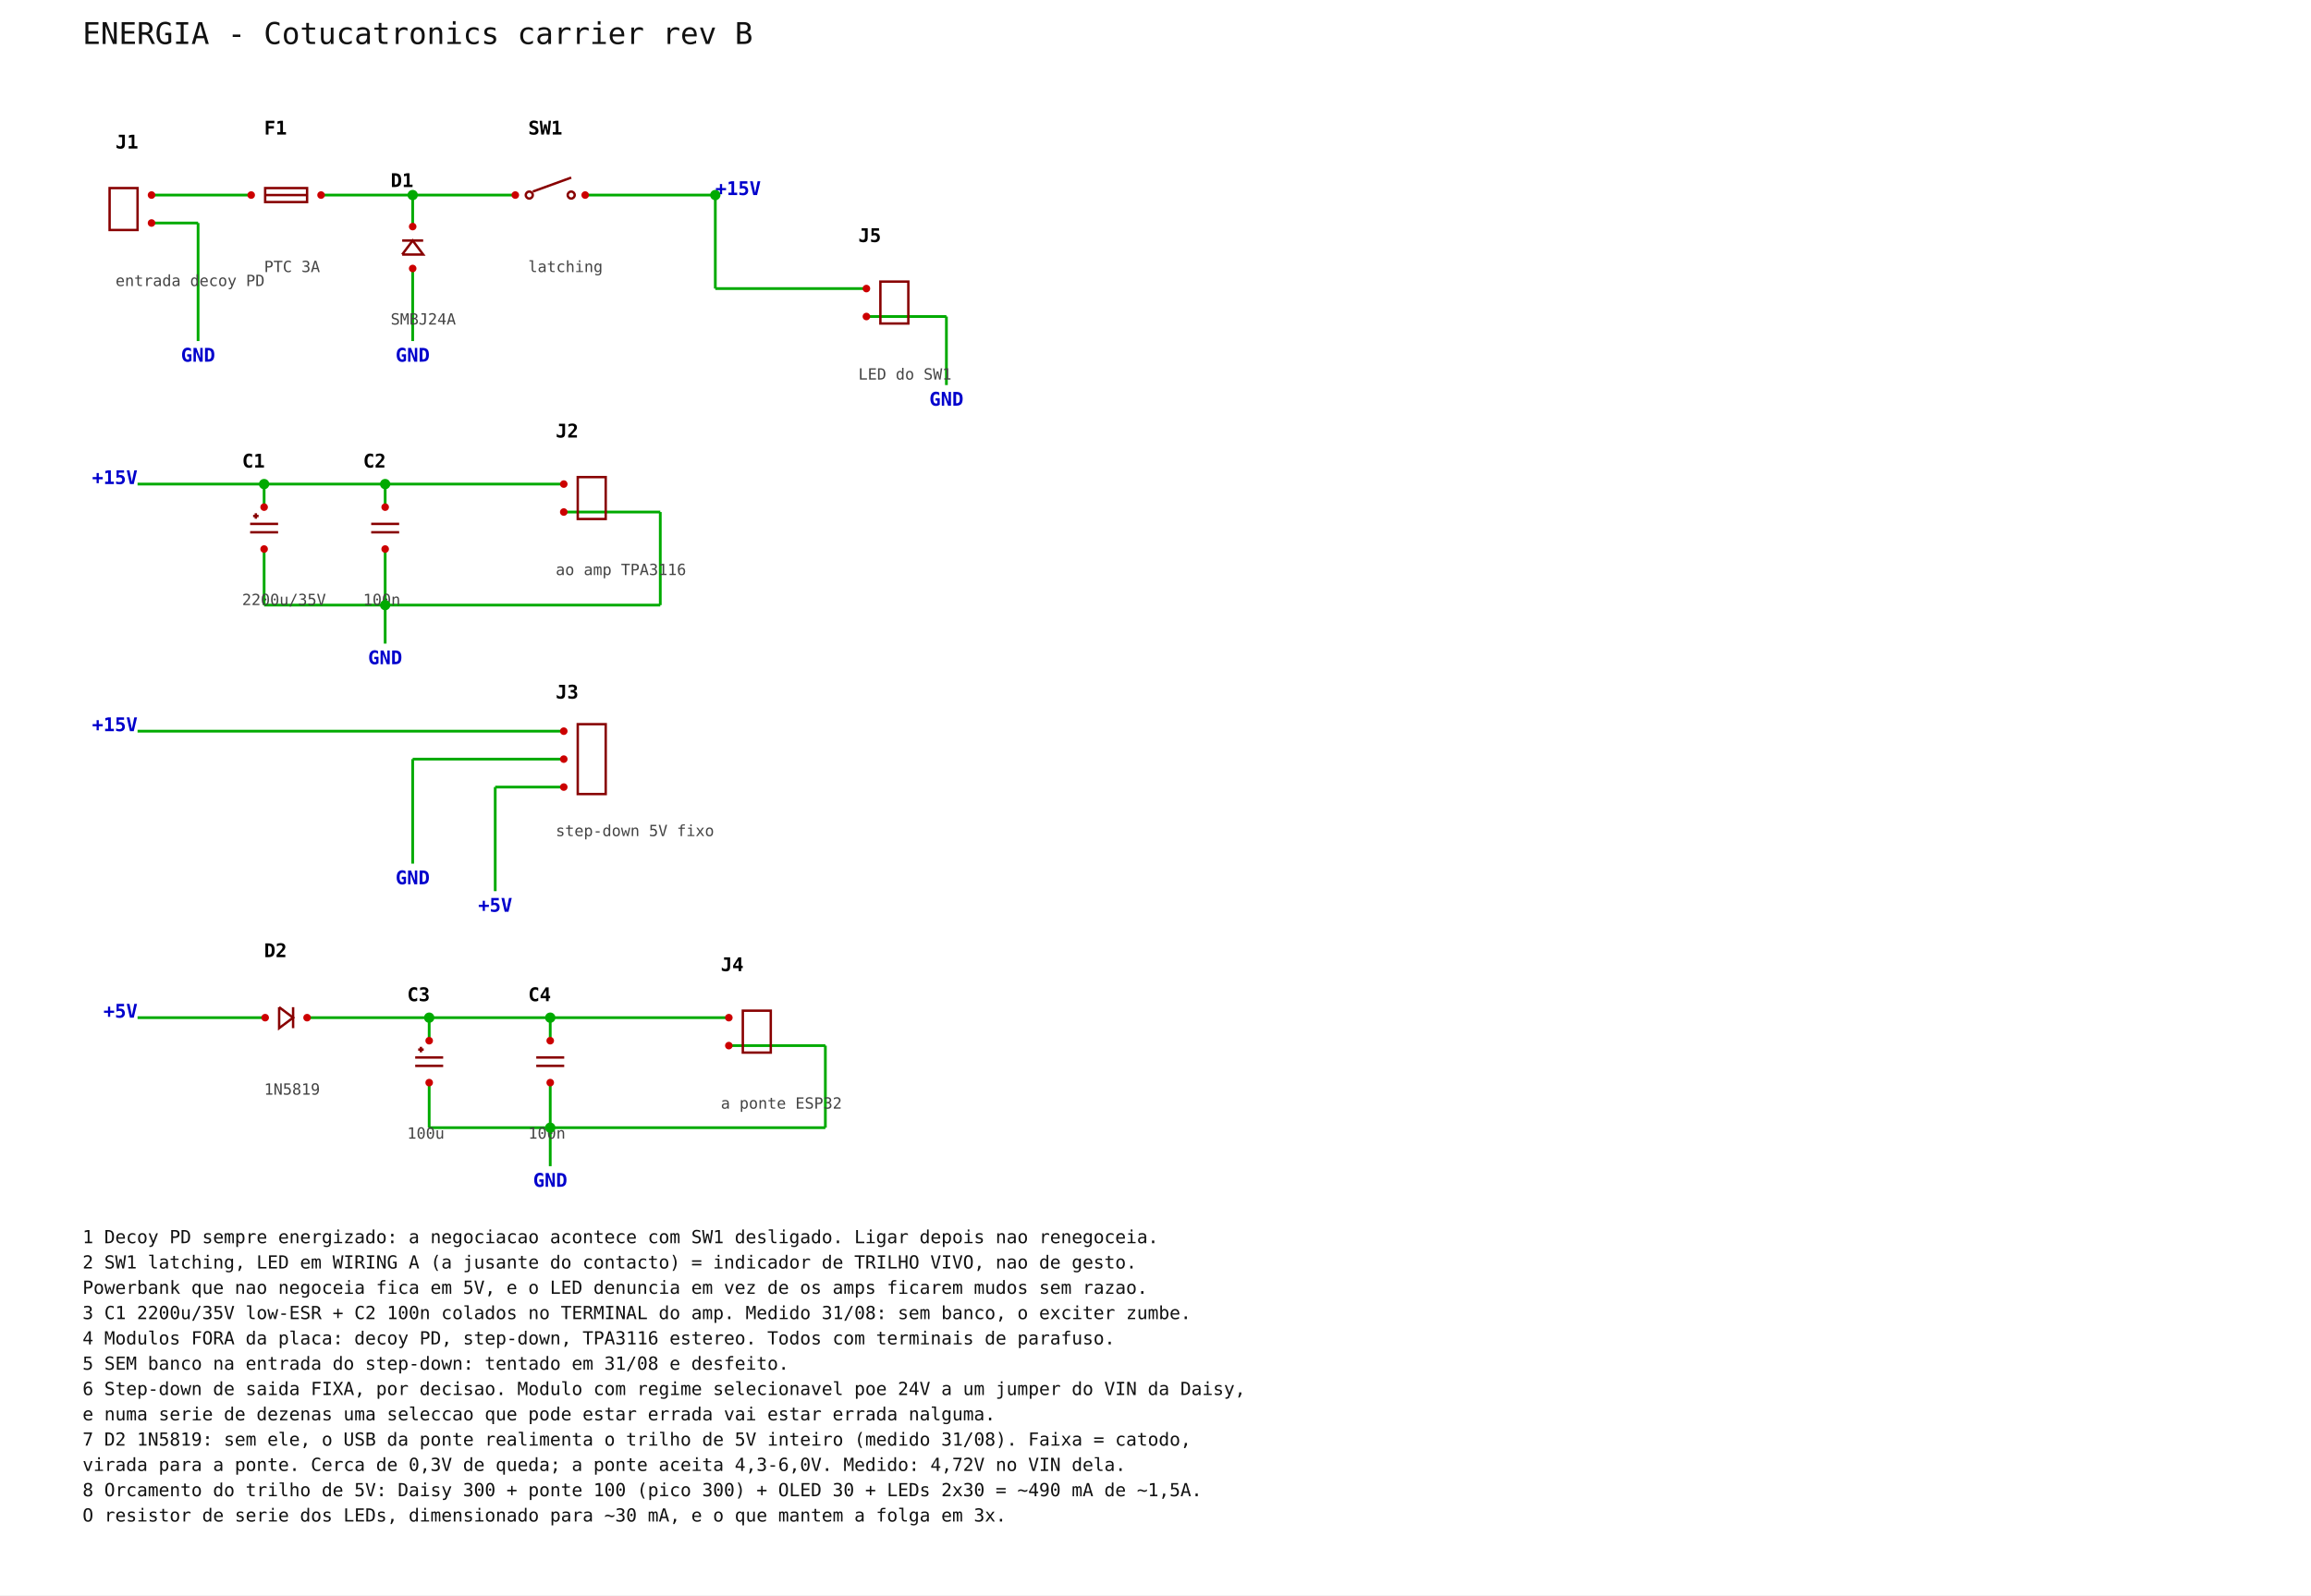
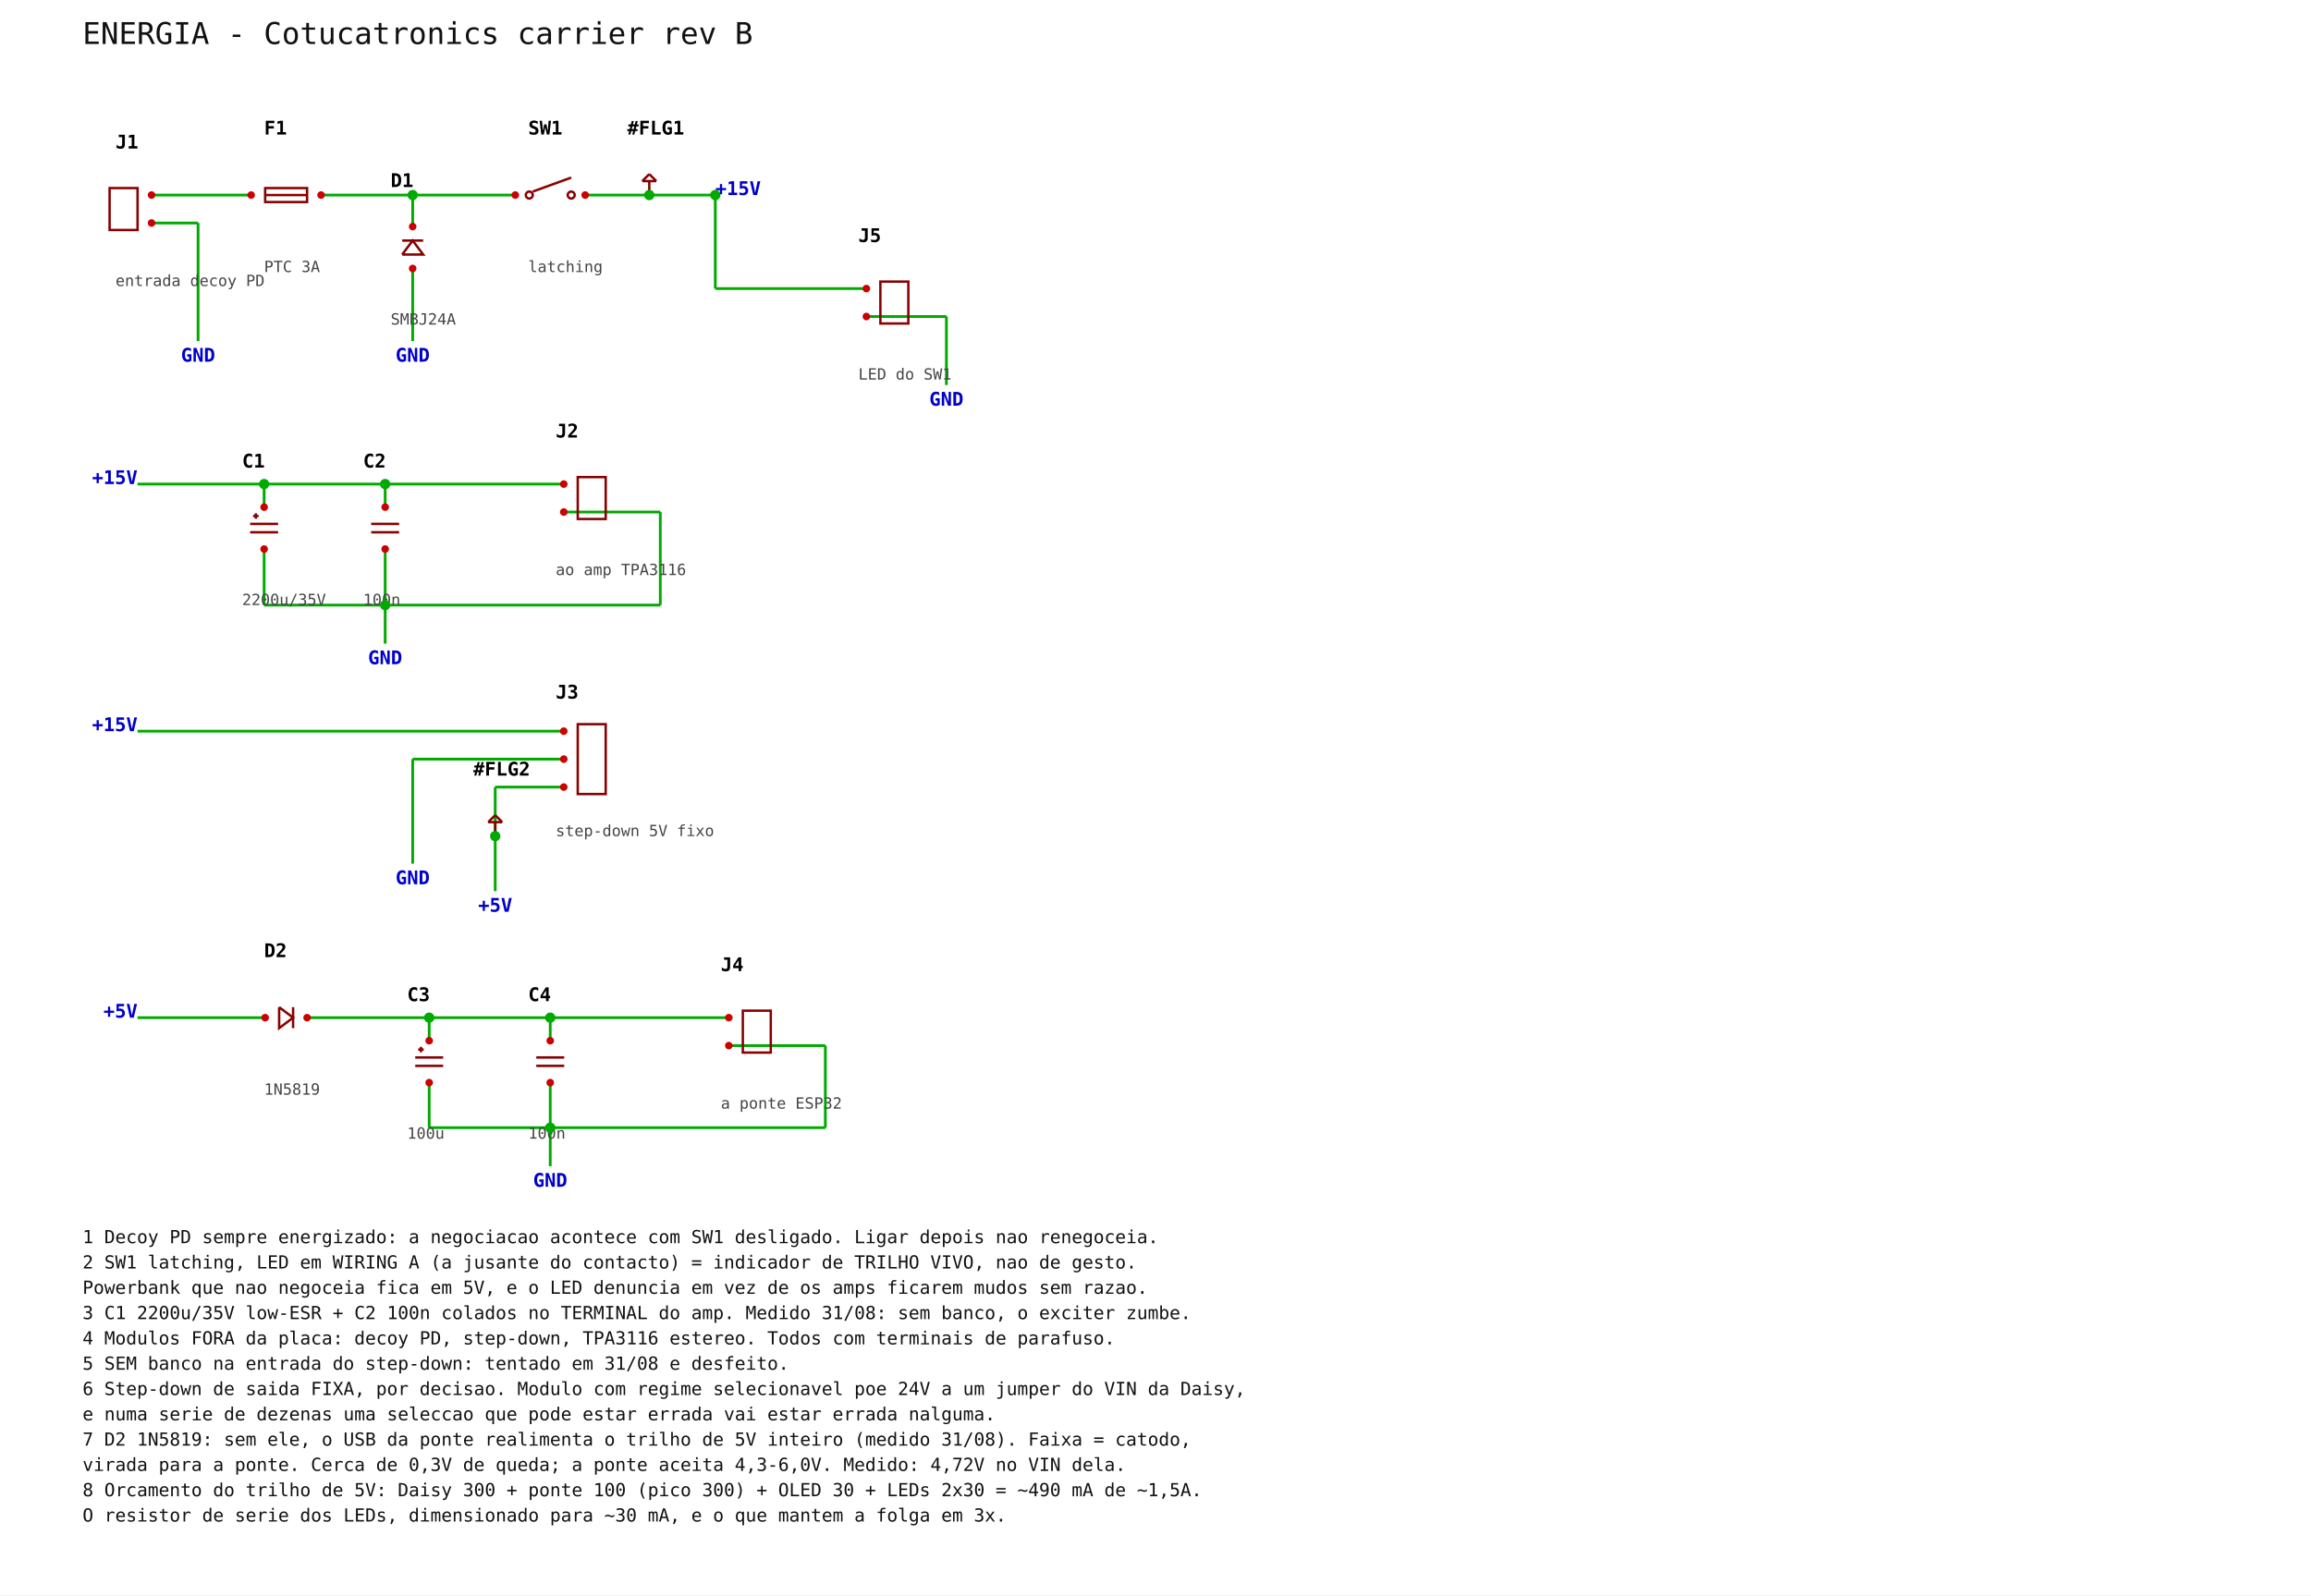
<svg xmlns="http://www.w3.org/2000/svg" width="1344.0" height="928.0" font-family="monospace">
  <rect width="100%" height="100%" fill="#fff" />
  <line x1="88.13" y1="113.47" x2="146.08" y2="113.47" stroke="#0a0" stroke-width="1.6" />
  <line x1="186.72" y1="113.47" x2="240.0" y2="113.47" stroke="#0a0" stroke-width="1.6" />
  <line x1="240.0" y1="113.47" x2="240.0" y2="131.81" stroke="#0a0" stroke-width="1.6" />
  <line x1="240.0" y1="113.47" x2="299.68" y2="113.47" stroke="#0a0" stroke-width="1.6" />
  <line x1="240.0" y1="156.19" x2="240.0" y2="198.4" stroke="#0a0" stroke-width="1.6" />
  <line x1="88.13" y1="129.73" x2="115.2" y2="129.73" stroke="#0a0" stroke-width="1.6" />
  <line x1="115.2" y1="129.73" x2="115.2" y2="198.4" stroke="#0a0" stroke-width="1.6" />
  <line x1="340.32" y1="113.47" x2="416.0" y2="113.47" stroke="#0a0" stroke-width="1.6" />
  <line x1="416.0" y1="113.47" x2="416.0" y2="167.87" stroke="#0a0" stroke-width="1.6" />
  <line x1="416.0" y1="167.87" x2="503.87" y2="167.87" stroke="#0a0" stroke-width="1.6" />
  <line x1="503.87" y1="184.13" x2="550.4" y2="184.13" stroke="#0a0" stroke-width="1.6" />
  <line x1="550.4" y1="184.13" x2="550.4" y2="224.0" stroke="#0a0" stroke-width="1.6" />
  <line x1="80.0" y1="281.6" x2="153.6" y2="281.6" stroke="#0a0" stroke-width="1.6" />
  <line x1="153.6" y1="281.6" x2="153.6" y2="295.01" stroke="#0a0" stroke-width="1.6" />
  <line x1="153.6" y1="281.6" x2="224.0" y2="281.6" stroke="#0a0" stroke-width="1.6" />
  <line x1="224.0" y1="281.6" x2="224.0" y2="295.01" stroke="#0a0" stroke-width="1.6" />
  <line x1="224.0" y1="281.6" x2="327.87" y2="281.6" stroke="#0a0" stroke-width="1.6" />
  <line x1="153.6" y1="319.39" x2="153.6" y2="352.0" stroke="#0a0" stroke-width="1.6" />
  <line x1="224.0" y1="319.39" x2="224.0" y2="352.0" stroke="#0a0" stroke-width="1.6" />
  <line x1="153.6" y1="352.0" x2="224.0" y2="352.0" stroke="#0a0" stroke-width="1.6" />
  <line x1="224.0" y1="352.0" x2="224.0" y2="374.4" stroke="#0a0" stroke-width="1.6" />
  <line x1="327.87" y1="297.86" x2="384.0" y2="297.86" stroke="#0a0" stroke-width="1.6" />
  <line x1="384.0" y1="297.86" x2="384.0" y2="352.0" stroke="#0a0" stroke-width="1.6" />
  <line x1="384.0" y1="352.0" x2="224.0" y2="352.0" stroke="#0a0" stroke-width="1.6" />
  <line x1="80.0" y1="425.34" x2="327.87" y2="425.34" stroke="#0a0" stroke-width="1.6" />
  <line x1="327.87" y1="441.6" x2="240.0" y2="441.6" stroke="#0a0" stroke-width="1.6" />
  <line x1="240.0" y1="441.6" x2="240.0" y2="502.4" stroke="#0a0" stroke-width="1.6" />
  <line x1="327.87" y1="457.86" x2="288.0" y2="457.86" stroke="#0a0" stroke-width="1.6" />
  <line x1="288.0" y1="457.86" x2="288.0" y2="518.4" stroke="#0a0" stroke-width="1.6" />
  <line x1="80.0" y1="592.0" x2="154.21" y2="592.0" stroke="#0a0" stroke-width="1.6" />
  <line x1="178.59" y1="592.0" x2="249.6" y2="592.0" stroke="#0a0" stroke-width="1.6" />
  <line x1="249.6" y1="592.0" x2="249.6" y2="605.41" stroke="#0a0" stroke-width="1.6" />
  <line x1="249.6" y1="592.0" x2="320.0" y2="592.0" stroke="#0a0" stroke-width="1.6" />
  <line x1="320.0" y1="592.0" x2="320.0" y2="605.41" stroke="#0a0" stroke-width="1.6" />
  <line x1="320.0" y1="592.0" x2="423.87" y2="592.0" stroke="#0a0" stroke-width="1.6" />
  <line x1="249.6" y1="629.79" x2="249.6" y2="656.0" stroke="#0a0" stroke-width="1.6" />
  <line x1="320.0" y1="629.79" x2="320.0" y2="656.0" stroke="#0a0" stroke-width="1.6" />
  <line x1="249.6" y1="656.0" x2="320.0" y2="656.0" stroke="#0a0" stroke-width="1.6" />
  <line x1="320.0" y1="656.0" x2="320.0" y2="678.4" stroke="#0a0" stroke-width="1.6" />
  <line x1="423.87" y1="608.26" x2="480.0" y2="608.26" stroke="#0a0" stroke-width="1.6" />
  <line x1="480.0" y1="608.26" x2="480.0" y2="656.0" stroke="#0a0" stroke-width="1.6" />
  <line x1="480.0" y1="656.0" x2="320.0" y2="656.0" stroke="#0a0" stroke-width="1.6" />
+   <polyline points="377.6,113.47 377.6,105.34" fill="none" stroke="#800" stroke-width="1.4" />
+   <polyline points="373.54,105.34 381.66,105.34" fill="none" stroke="#800" stroke-width="1.4" />
+   <polyline points="373.54,105.34 377.6,101.28" fill="none" stroke="#800" stroke-width="1.4" />
+   <polyline points="381.66,105.34 377.6,101.28" fill="none" stroke="#800" stroke-width="1.4" />
+   <circle cx="377.6" cy="113.47" r="2.2" fill="#c00" />
+   <text x="364.8" y="78.27" font-size="11" font-weight="bold">#FLG1</text>
+   <text x="364.8" y="158.27" font-size="9" fill="#444" />
+   <polyline points="288.0,486.4 288.0,478.27" fill="none" stroke="#800" stroke-width="1.4" />
+   <polyline points="283.94,478.27 292.06,478.27" fill="none" stroke="#800" stroke-width="1.4" />
+   <polyline points="283.94,478.27 288.0,474.21" fill="none" stroke="#800" stroke-width="1.4" />
+   <polyline points="292.06,478.27 288.0,474.21" fill="none" stroke="#800" stroke-width="1.4" />
+   <circle cx="288.0" cy="486.4" r="2.2" fill="#c00" />
+   <text x="275.2" y="451.2" font-size="11" font-weight="bold">#FLG2</text>
+   <text x="275.2" y="531.2" font-size="9" fill="#444" />
  <rect x="63.74" y="109.41" width="16.26" height="24.38" fill="none" stroke="#800" stroke-width="1.4" />
  <circle cx="88.13" cy="113.47" r="2.2" fill="#c00" />
  <circle cx="88.13" cy="129.73" r="2.2" fill="#c00" />
  <text x="67.2" y="86.4" font-size="11" font-weight="bold">J1</text>
  <text x="67.2" y="166.4" font-size="9" fill="#444">entrada decoy PD</text>
  <rect x="154.21" y="109.41" width="24.38" height="8.13" fill="none" stroke="#800" stroke-width="1.4" />
  <polyline points="154.21,113.47 178.59,113.47" fill="none" stroke="#800" stroke-width="1.4" />
  <circle cx="146.08" cy="113.47" r="2.2" fill="#c00" />
  <circle cx="186.72" cy="113.47" r="2.2" fill="#c00" />
  <text x="153.6" y="78.27" font-size="11" font-weight="bold">F1</text>
  <text x="153.6" y="158.27" font-size="9" fill="#444">PTC 3A</text>
  <polyline points="233.9,139.94 246.1,139.94" fill="none" stroke="#800" stroke-width="1.4" />
  <polyline points="233.9,148.06 246.1,148.06 240.0,139.94 233.9,148.06" fill="none" stroke="#800" stroke-width="1.4" />
  <circle cx="240.0" cy="131.81" r="2.2" fill="#c00" />
  <circle cx="240.0" cy="156.19" r="2.2" fill="#c00" />
  <text x="227.2" y="108.8" font-size="11" font-weight="bold">D1</text>
  <text x="227.2" y="188.8" font-size="9" fill="#444">SMBJ24A</text>
  <circle cx="307.81" cy="113.47" r="2.032" fill="none" stroke="#800" stroke-width="1.4" />
  <circle cx="332.19" cy="113.47" r="2.032" fill="none" stroke="#800" stroke-width="1.4" />
  <polyline points="309.84,111.44 332.19,103.31" fill="none" stroke="#800" stroke-width="1.4" />
  <circle cx="299.68" cy="113.47" r="2.2" fill="#c00" />
  <circle cx="340.32" cy="113.47" r="2.2" fill="#c00" />
  <text x="307.2" y="78.27" font-size="11" font-weight="bold">SW1</text>
  <text x="307.2" y="158.27" font-size="9" fill="#444">latching</text>
  <rect x="512.0" y="163.81" width="16.26" height="24.38" fill="none" stroke="#800" stroke-width="1.4" />
  <circle cx="503.87" cy="167.87" r="2.2" fill="#c00" />
  <circle cx="503.87" cy="184.13" r="2.2" fill="#c00" />
  <text x="499.2" y="140.8" font-size="11" font-weight="bold">J5</text>
  <text x="499.2" y="220.8" font-size="9" fill="#444">LED do SW1</text>
  <polyline points="145.47,304.76 161.73,304.76" fill="none" stroke="#800" stroke-width="1.4" />
  <polyline points="145.47,309.64 161.73,309.64" fill="none" stroke="#800" stroke-width="1.4" />
  <polyline points="147.2,300.16 150.4,300.16" fill="none" stroke="#800" stroke-width="1.4" />
  <polyline points="148.8,301.76 148.8,298.56" fill="none" stroke="#800" stroke-width="1.4" />
  <circle cx="153.6" cy="295.01" r="2.2" fill="#c00" />
  <circle cx="153.6" cy="319.39" r="2.2" fill="#c00" />
  <text x="140.8" y="272.0" font-size="11" font-weight="bold">C1</text>
  <text x="140.8" y="352.0" font-size="9" fill="#444">2200u/35V</text>
  <polyline points="215.87,304.76 232.13,304.76" fill="none" stroke="#800" stroke-width="1.4" />
  <polyline points="215.87,309.64 232.13,309.64" fill="none" stroke="#800" stroke-width="1.4" />
  <circle cx="224.0" cy="295.01" r="2.2" fill="#c00" />
  <circle cx="224.0" cy="319.39" r="2.2" fill="#c00" />
  <text x="211.2" y="272.0" font-size="11" font-weight="bold">C2</text>
  <text x="211.2" y="352.0" font-size="9" fill="#444">100n</text>
  <rect x="336.0" y="277.54" width="16.26" height="24.38" fill="none" stroke="#800" stroke-width="1.4" />
  <circle cx="327.87" cy="281.6" r="2.2" fill="#c00" />
  <circle cx="327.87" cy="297.86" r="2.2" fill="#c00" />
  <text x="323.2" y="254.53" font-size="11" font-weight="bold">J2</text>
  <text x="323.2" y="334.53" font-size="9" fill="#444">ao amp TPA3116</text>
  <rect x="336.0" y="421.28" width="16.26" height="40.64" fill="none" stroke="#800" stroke-width="1.4" />
  <circle cx="327.87" cy="425.34" r="2.2" fill="#c00" />
  <circle cx="327.87" cy="441.6" r="2.2" fill="#c00" />
  <circle cx="327.87" cy="457.86" r="2.2" fill="#c00" />
  <text x="323.2" y="406.4" font-size="11" font-weight="bold">J3</text>
  <text x="323.2" y="486.4" font-size="9" fill="#444">step-down 5V fixo</text>
  <polyline points="170.46,598.1 170.46,585.9" fill="none" stroke="#800" stroke-width="1.4" />
  <polyline points="162.34,585.9 162.34,598.1 170.46,592.0 162.34,585.9" fill="none" stroke="#800" stroke-width="1.4" />
  <circle cx="154.21" cy="592.0" r="2.2" fill="#c00" />
  <circle cx="178.59" cy="592.0" r="2.2" fill="#c00" />
  <text x="153.6" y="556.8" font-size="11" font-weight="bold">D2</text>
  <text x="153.6" y="636.8" font-size="9" fill="#444">1N5819</text>
  <polyline points="241.47,615.16 257.73,615.16" fill="none" stroke="#800" stroke-width="1.4" />
  <polyline points="241.47,620.04 257.73,620.04" fill="none" stroke="#800" stroke-width="1.4" />
  <polyline points="243.2,610.56 246.4,610.56" fill="none" stroke="#800" stroke-width="1.4" />
  <polyline points="244.8,612.16 244.8,608.96" fill="none" stroke="#800" stroke-width="1.4" />
  <circle cx="249.6" cy="605.41" r="2.2" fill="#c00" />
  <circle cx="249.6" cy="629.79" r="2.2" fill="#c00" />
  <text x="236.8" y="582.4" font-size="11" font-weight="bold">C3</text>
  <text x="236.8" y="662.4" font-size="9" fill="#444">100u</text>
  <polyline points="311.87,615.16 328.13,615.16" fill="none" stroke="#800" stroke-width="1.4" />
  <polyline points="311.87,620.04 328.13,620.04" fill="none" stroke="#800" stroke-width="1.4" />
  <circle cx="320.0" cy="605.41" r="2.2" fill="#c00" />
  <circle cx="320.0" cy="629.79" r="2.2" fill="#c00" />
  <text x="307.2" y="582.4" font-size="11" font-weight="bold">C4</text>
  <text x="307.2" y="662.4" font-size="9" fill="#444">100n</text>
  <rect x="432.0" y="587.94" width="16.26" height="24.38" fill="none" stroke="#800" stroke-width="1.4" />
  <circle cx="423.87" cy="592.0" r="2.2" fill="#c00" />
  <circle cx="423.87" cy="608.26" r="2.2" fill="#c00" />
  <text x="419.2" y="564.93" font-size="11" font-weight="bold">J4</text>
  <text x="419.2" y="644.93" font-size="9" fill="#444">a ponte ESP32</text>
  <circle cx="240.0" cy="113.47" r="3" fill="#0a0" />
  <circle cx="416.0" cy="113.47" r="3" fill="#0a0" />
  <circle cx="153.6" cy="281.6" r="3" fill="#0a0" />
  <circle cx="224.0" cy="281.6" r="3" fill="#0a0" />
  <circle cx="224.0" cy="352.0" r="3" fill="#0a0" />
  <circle cx="249.6" cy="592.0" r="3" fill="#0a0" />
  <circle cx="320.0" cy="592.0" r="3" fill="#0a0" />
  <circle cx="320.0" cy="656.0" r="3" fill="#0a0" />
+   <circle cx="377.6" cy="113.47" r="3" fill="#0a0" />
+   <circle cx="288.0" cy="486.4" r="3" fill="#0a0" />
  <text x="416.0" y="113.47" font-size="11" fill="#00c" text-anchor="start" font-weight="bold">+15V</text>
  <text x="80.0" y="281.6" font-size="11" fill="#00c" text-anchor="end" font-weight="bold">+15V</text>
  <text x="80.0" y="425.34" font-size="11" fill="#00c" text-anchor="end" font-weight="bold">+15V</text>
  <text x="288.0" y="530.4" font-size="11" fill="#00c" text-anchor="middle" font-weight="bold">+5V</text>
  <text x="80.0" y="592.0" font-size="11" fill="#00c" text-anchor="end" font-weight="bold">+5V</text>
  <text x="240.0" y="210.4" font-size="11" fill="#00c" text-anchor="middle" font-weight="bold">GND</text>
  <text x="115.2" y="210.4" font-size="11" fill="#00c" text-anchor="middle" font-weight="bold">GND</text>
  <text x="550.4" y="236.0" font-size="11" fill="#00c" text-anchor="middle" font-weight="bold">GND</text>
  <text x="224.0" y="386.4" font-size="11" fill="#00c" text-anchor="middle" font-weight="bold">GND</text>
  <text x="240.0" y="514.4" font-size="11" fill="#00c" text-anchor="middle" font-weight="bold">GND</text>
  <text x="320.0" y="690.4" font-size="11" fill="#00c" text-anchor="middle" font-weight="bold">GND</text>
  <text x="48.0" y="25.6" font-size="17.5" fill="#111">ENERGIA - Cotucatronics carrier rev B</text>
  <text x="48.0" y="723.2" font-size="10.5" fill="#111">1  Decoy PD sempre energizado: a negociacao acontece com SW1 desligado. Ligar depois nao renegoceia.</text>
  <text x="48.0" y="737.92" font-size="10.5" fill="#111">2  SW1 latching, LED em WIRING A (a jusante do contacto) = indicador de TRILHO VIVO, nao de gesto.</text>
  <text x="48.0" y="752.64" font-size="10.5" fill="#111">   Powerbank que nao negoceia fica em 5V, e o LED denuncia em vez de os amps ficarem mudos sem razao.</text>
  <text x="48.0" y="767.36" font-size="10.5" fill="#111">3  C1 2200u/35V low-ESR + C2 100n colados no TERMINAL do amp. Medido 31/08: sem banco, o exciter zumbe.</text>
  <text x="48.0" y="782.08" font-size="10.5" fill="#111">4  Modulos FORA da placa: decoy PD, step-down, TPA3116 estereo. Todos com terminais de parafuso.</text>
  <text x="48.0" y="796.8" font-size="10.5" fill="#111">5  SEM banco na entrada do step-down: tentado em 31/08 e desfeito.</text>
  <text x="48.0" y="811.52" font-size="10.5" fill="#111">6  Step-down de saida FIXA, por decisao. Modulo com regime selecionavel poe 24V a um jumper do VIN da Daisy,</text>
  <text x="48.0" y="826.24" font-size="10.5" fill="#111">   e numa serie de dezenas uma seleccao que pode estar errada vai estar errada nalguma.</text>
  <text x="48.0" y="840.96" font-size="10.5" fill="#111">7  D2 1N5819: sem ele, o USB da ponte realimenta o trilho de 5V inteiro (medido 31/08). Faixa = catodo,</text>
  <text x="48.0" y="855.68" font-size="10.5" fill="#111">   virada para a ponte. Cerca de 0,3V de queda; a ponte aceita 4,3-6,0V. Medido: 4,72V no VIN dela.</text>
  <text x="48.0" y="870.4" font-size="10.5" fill="#111">8  Orcamento do trilho de 5V: Daisy 300 + ponte 100 (pico 300) + OLED 30 + LEDs 2x30 = ~490 mA de ~1,5A.</text>
  <text x="48.0" y="885.12" font-size="10.5" fill="#111">   O resistor de serie dos LEDs, dimensionado para ~30 mA, e o que mantem a folga em 3x.</text>
</svg>
